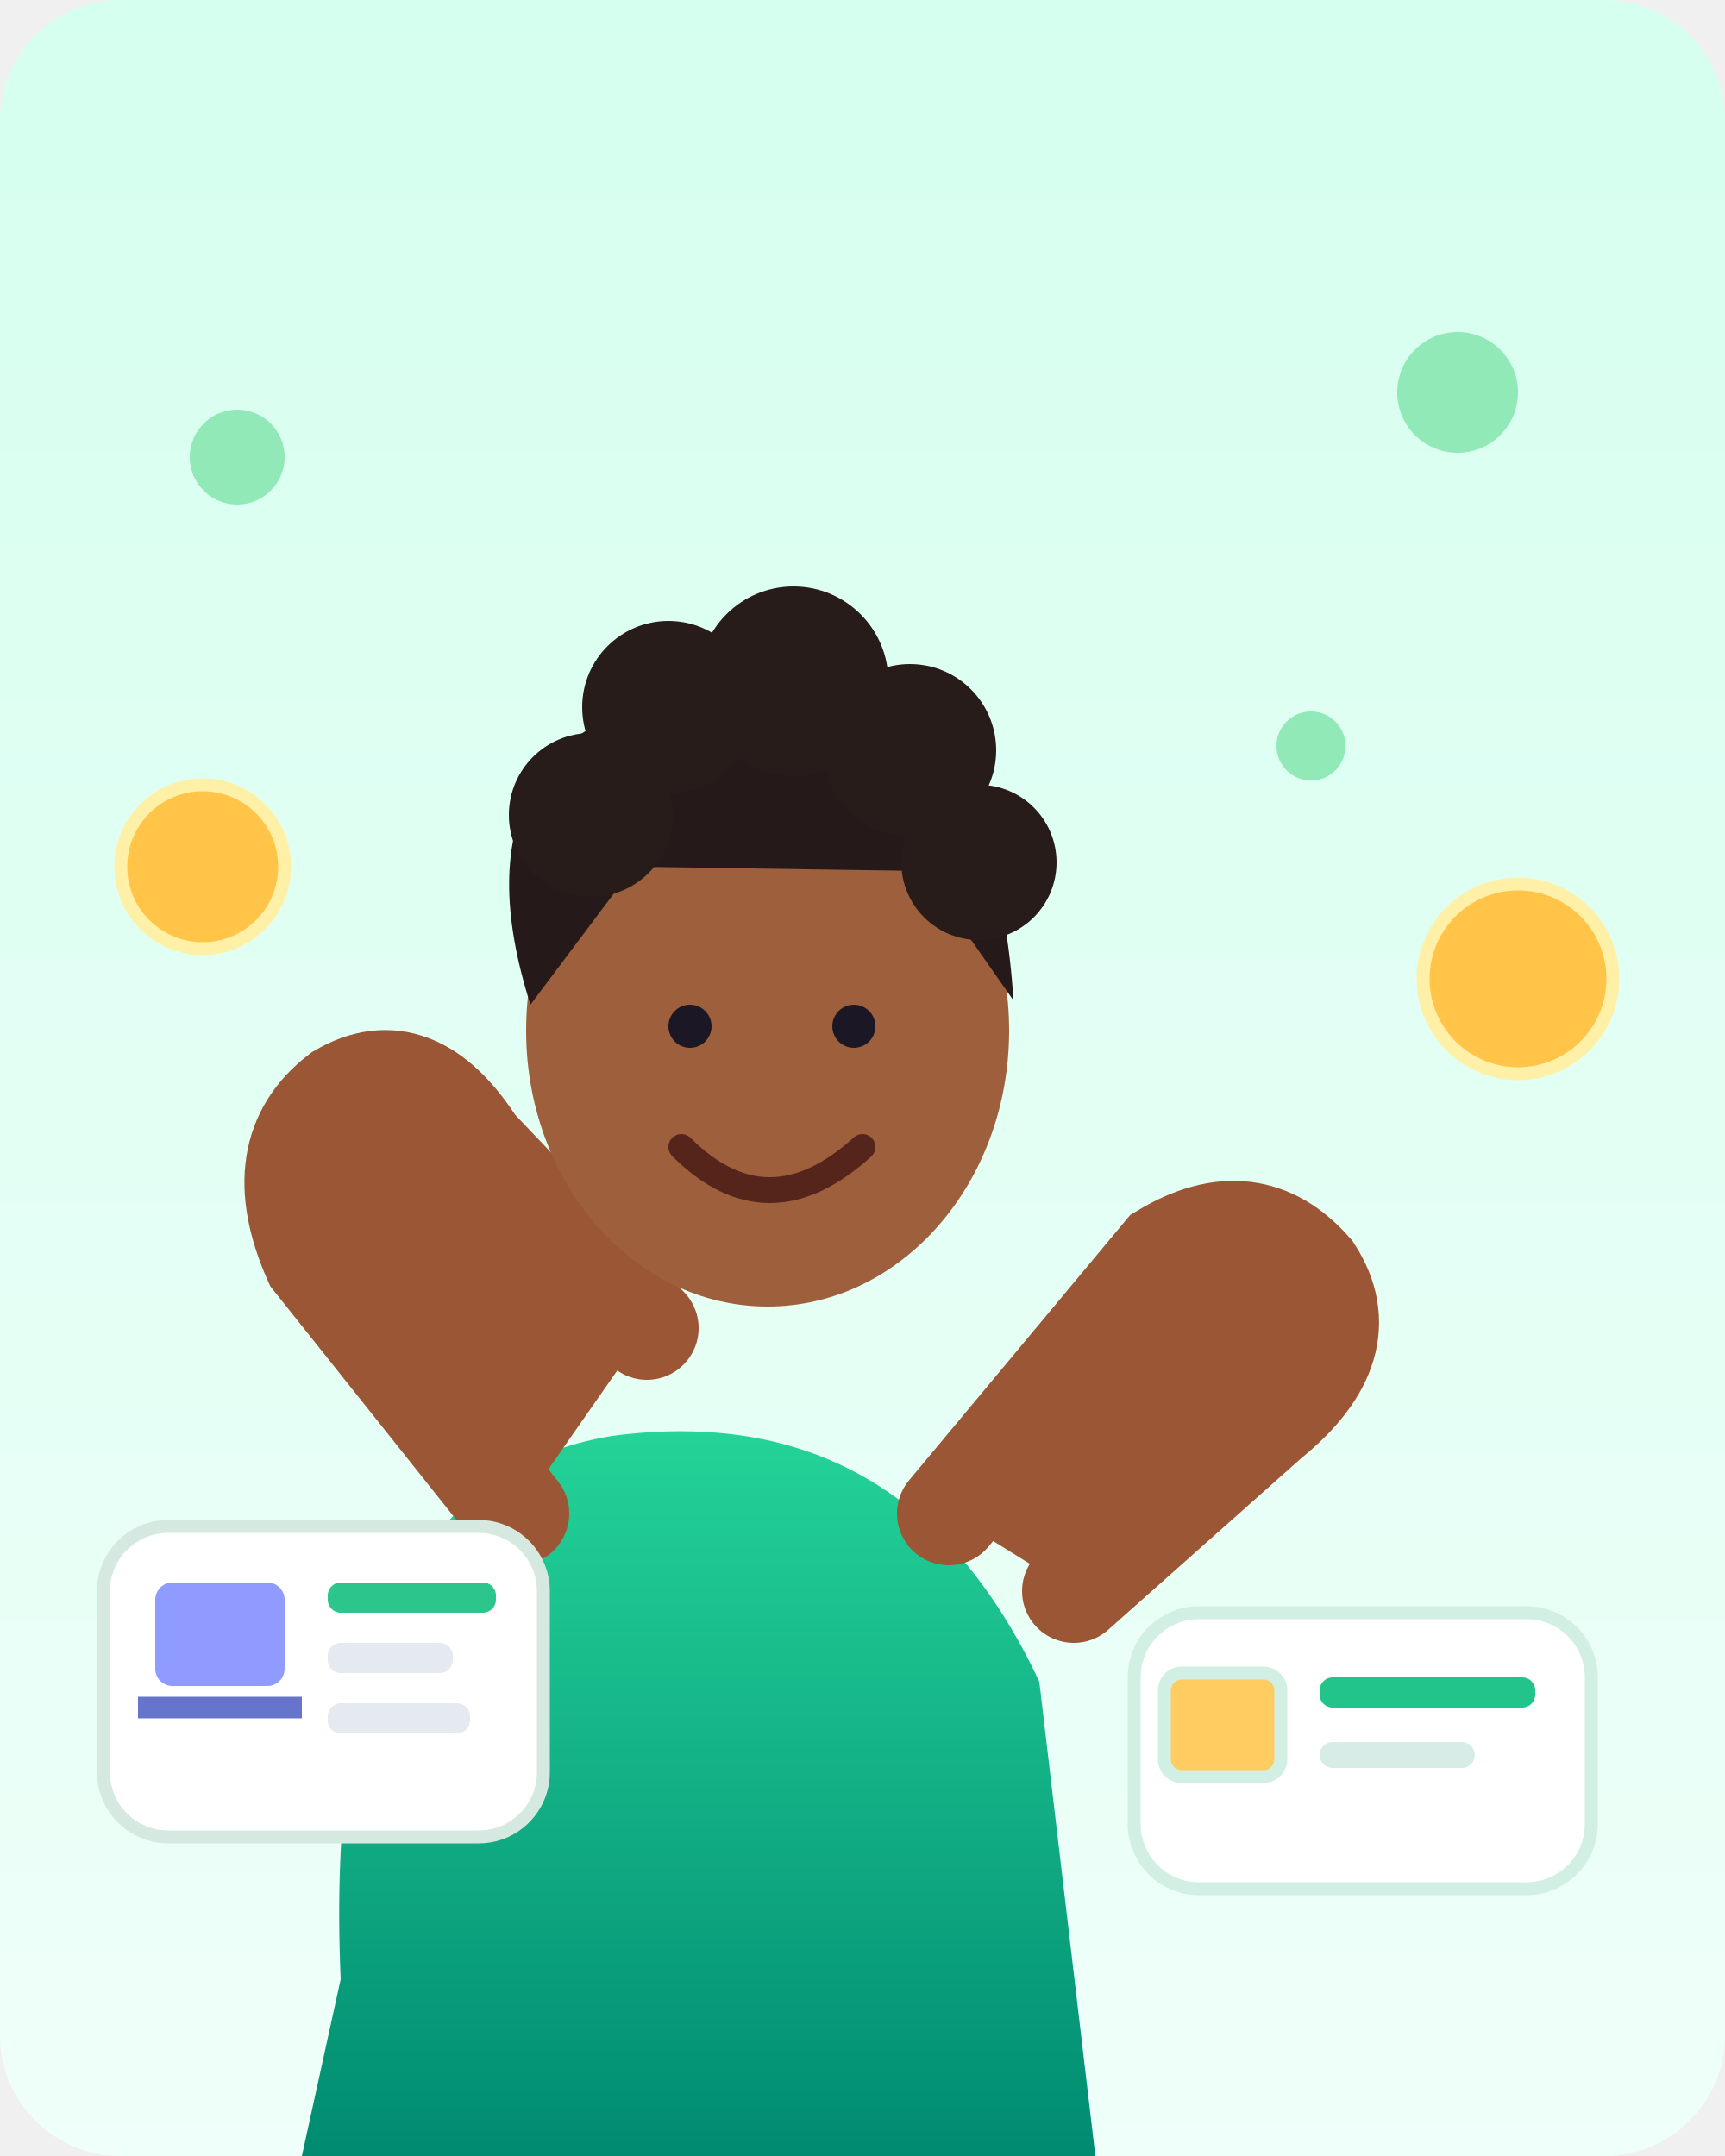
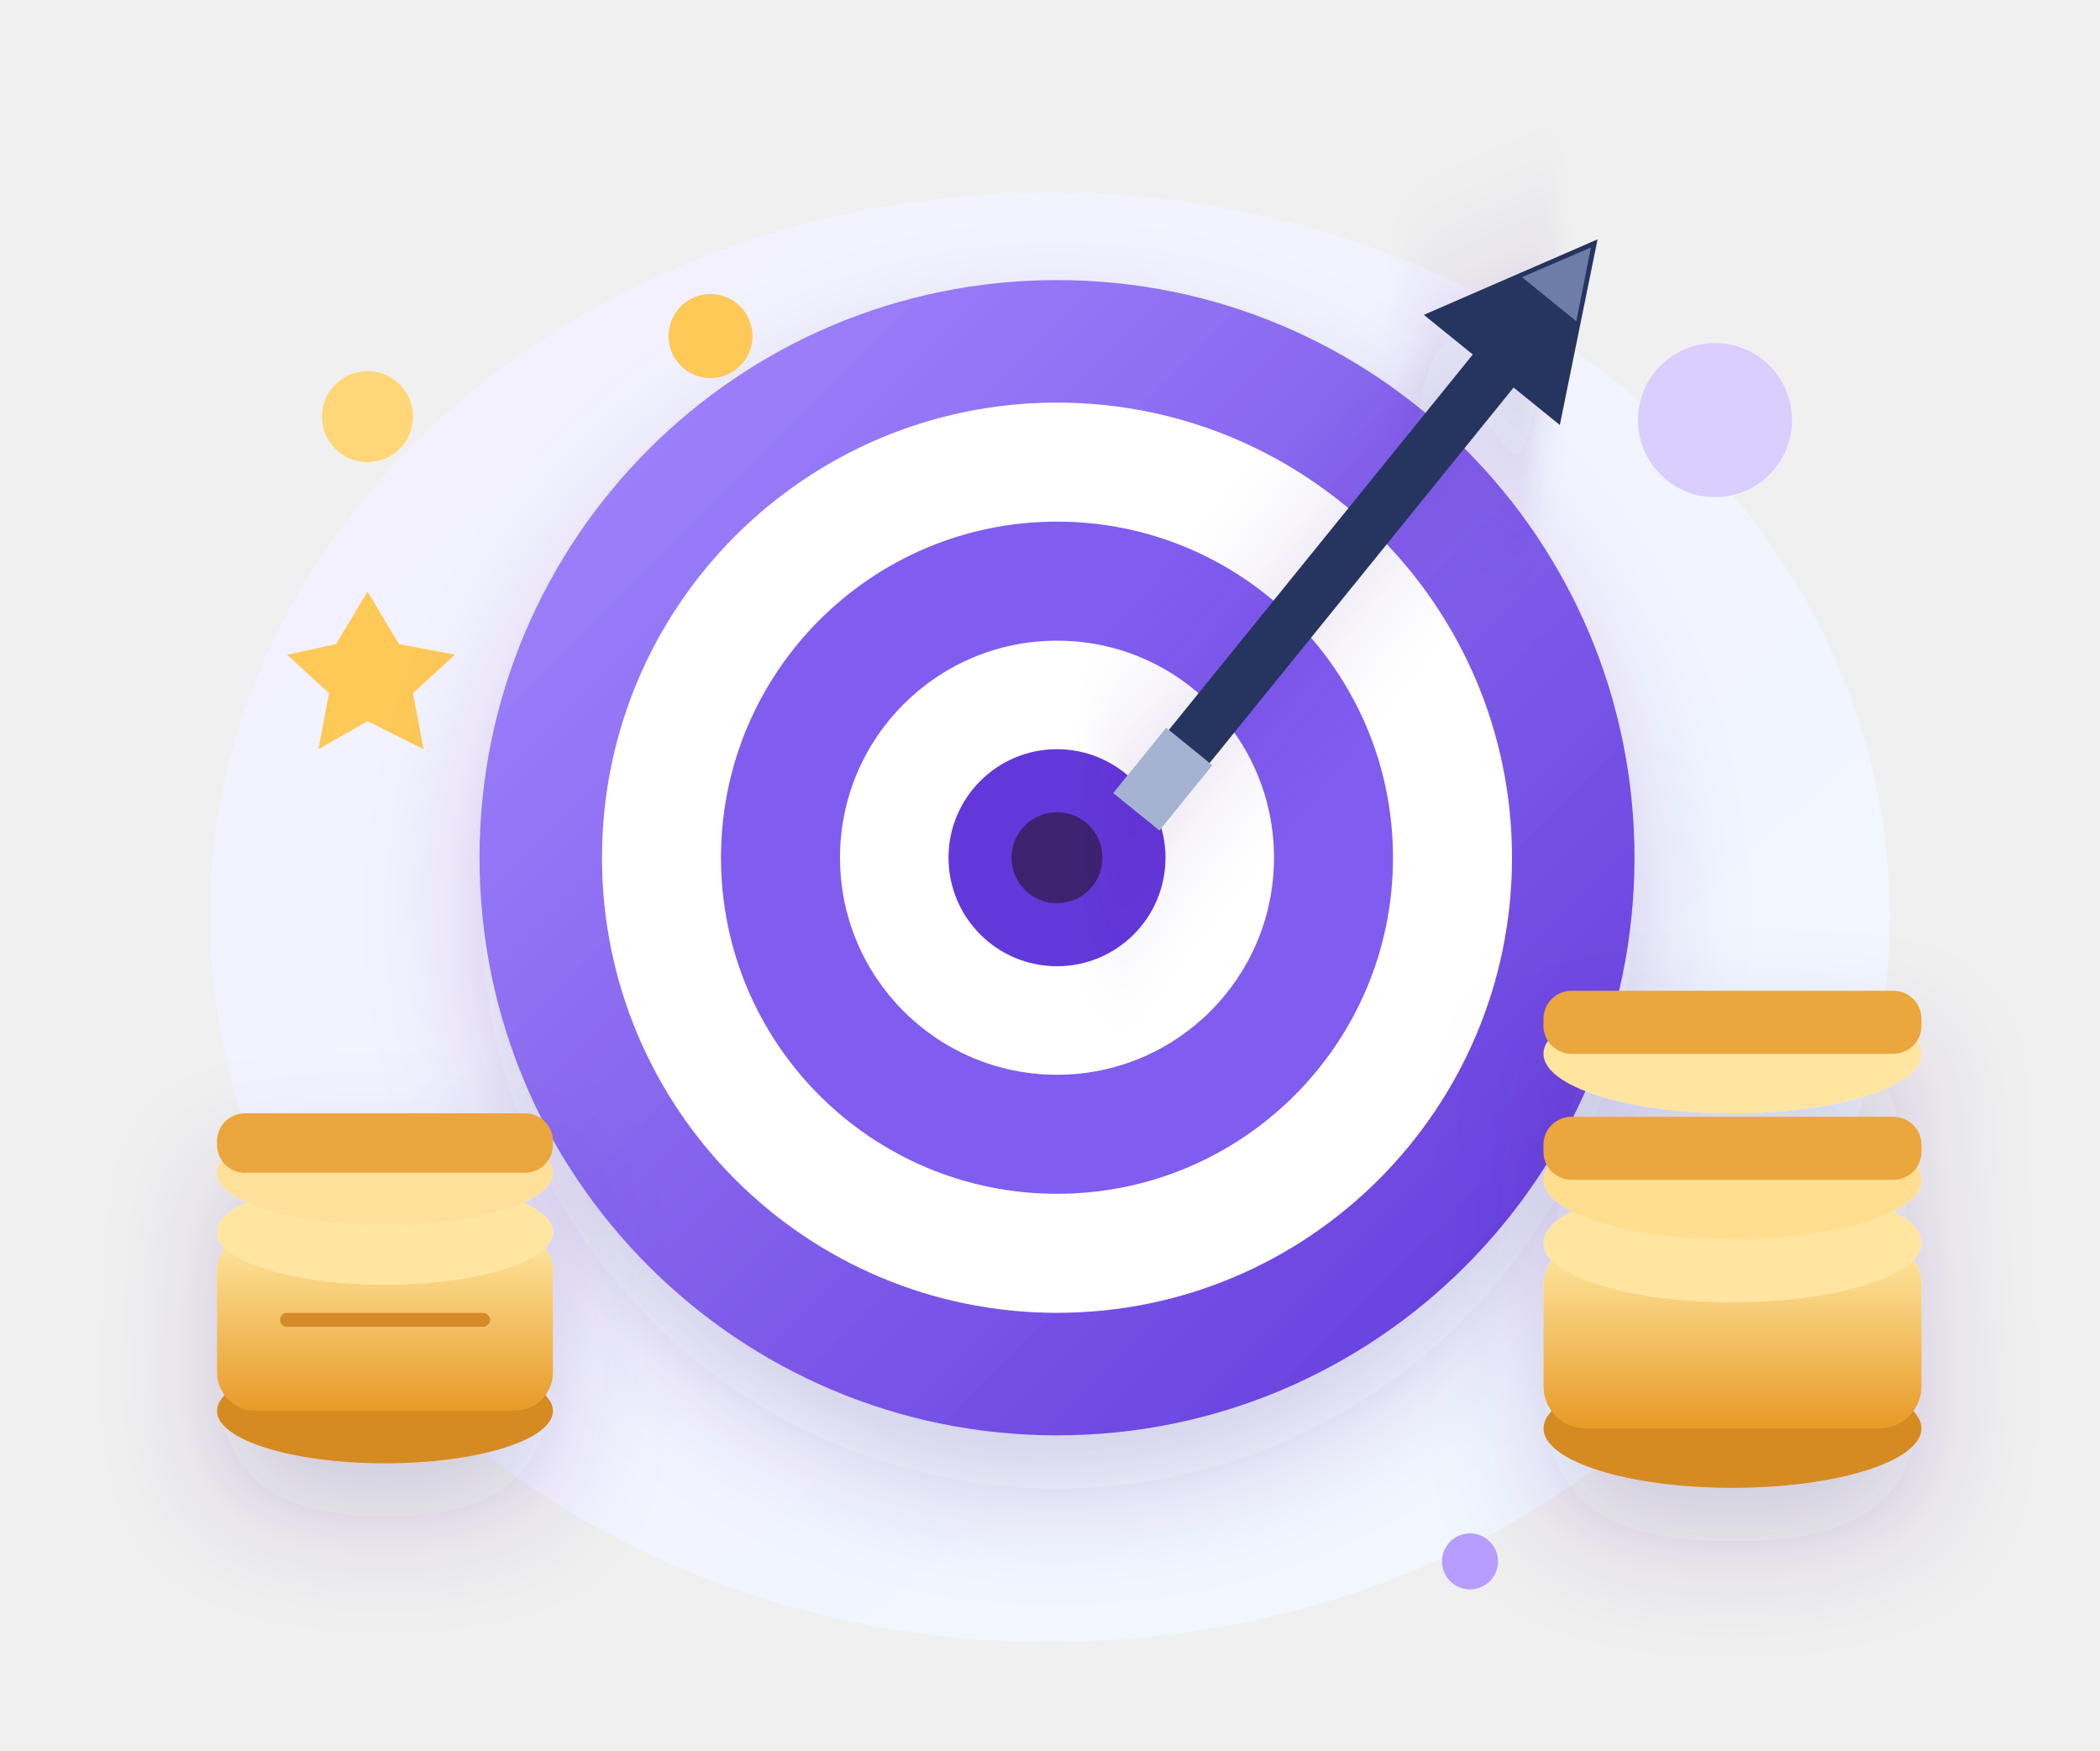
- <svg xmlns="http://www.w3.org/2000/svg" viewBox="0 0 400 500" role="img" aria-label="Happy student celebrating savings goals">
+ <svg xmlns="http://www.w3.org/2000/svg" viewBox="0 0 600 500" role="img" aria-label="A savings target with a clear bullseye and gold coin stacks">
  <defs>
-     <linearGradient id="bg" x2="0" y2="1">
-       <stop stop-color="#d5ffef" />
-       <stop offset="1" stop-color="#effff9" />
+     <linearGradient id="bg" x1="0" y1="0" x2="1" y2="1">
+       <stop stop-color="#F4F0FF" />
+       <stop offset="1" stop-color="#F0F8FF" />
    </linearGradient>
-     <linearGradient id="hood" x2="0" y2="1">
-       <stop stop-color="#24d398" />
-       <stop offset="1" stop-color="#008b71" />
+     <linearGradient id="purple" x1="0" y1="0" x2="1" y2="1">
+       <stop stop-color="#A58BFF" />
+       <stop offset="1" stop-color="#6037DA" />
    </linearGradient>
+     <linearGradient id="gold" x1="0" y1="0" x2="0" y2="1">
+       <stop stop-color="#FFE9A3" />
+       <stop offset="1" stop-color="#E89A28" />
+     </linearGradient>
+     <filter id="shadow" x="-30%" y="-30%" width="160%" height="170%">
+       <feDropShadow dx="0" dy="16" stdDeviation="16" flood-color="#4D318F" flood-opacity=".18" />
+     </filter>
  </defs>
-   <rect width="400" height="500" rx="28" fill="url(#bg)" />
-   <g fill="#91e9b8">
-     <circle cx="55" cy="106" r="11" />
-     <circle cx="338" cy="91" r="14" />
-     <circle cx="304" cy="173" r="8" />
+   <ellipse cx="300" cy="262" rx="240" ry="207" fill="url(#bg)" />
+   <circle cx="105" cy="119" r="13" fill="#FFD778" />
+   <circle cx="490" cy="120" r="22" fill="#D9CEFF" />
+   <path d="M96 184l9-15 9 15 16 3-12 11 3 16-16-8-14 8 3-16-12-11z" fill="#FFC958" />
+   <g filter="url(#shadow)">
+     <circle cx="302" cy="245" r="165" fill="url(#purple)" />
+     <circle cx="302" cy="245" r="130" fill="#FFFFFF" />
+     <circle cx="302" cy="245" r="96" fill="#805BEF" />
+     <circle cx="302" cy="245" r="62" fill="#FFFFFF" />
+     <circle cx="302" cy="245" r="31" fill="#6338DA" />
+     <circle cx="302" cy="245" r="13" fill="#3E236F" />
  </g>
-   <g fill="#ffc448" stroke="#fff0a8" stroke-width="3">
-     <circle cx="47" cy="201" r="19" />
-     <circle cx="352" cy="227" r="22" />
+   <g filter="url(#shadow)" transform="rotate(39 386 149)">
+     <path d="M383 70h15v163h-15z" fill="#25345F" />
+     <path d="M390 42l-25 48h50z" fill="#25345F" />
+     <path d="M390 45l-10 19h20z" fill="#6D7CA9" />
+     <path d="M382 228h17v24h-17z" fill="#A6B2D2" />
  </g>
-   <path d="M79 459Q74 344 142 333Q210 324 241 390L254 500H70Z" fill="url(#hood)" />
-   <path d="M120 351L73 292Q62 267 79 254Q96 244 110 266L150 308" fill="#9b5735" stroke="#9b5735" stroke-width="24" stroke-linecap="round" />
-   <path d="M220 351L270 291Q290 279 304 295Q315 312 294 329L249 369" fill="#9b5735" stroke="#9b5735" stroke-width="24" stroke-linecap="round" />
-   <ellipse cx="178" cy="239" rx="56" ry="64" fill="#9e603c" />
-   <path d="M123 233Q103 170 164 159Q230 151 235 232L214 202L147 201Z" fill="#251a19" />
-   <g fill="#281c1b">
-     <circle cx="137" cy="189" r="19" />
-     <circle cx="155" cy="164" r="20" />
-     <circle cx="184" cy="158" r="22" />
-     <circle cx="211" cy="174" r="20" />
-     <circle cx="227" cy="200" r="18" />
+   <g filter="url(#shadow)">
+     <ellipse cx="110" cy="403" rx="48" ry="15" fill="#D68B22" />
+     <rect x="62" y="352" width="96" height="51" rx="11" fill="url(#gold)" />
+     <ellipse cx="110" cy="352" rx="48" ry="15" fill="#FFE5A0" />
+     <path d="M82 377h56" stroke="#D58B2B" stroke-width="4" stroke-linecap="round" />
+     <ellipse cx="110" cy="335" rx="48" ry="15" fill="#FFE09A" />
+     <rect x="62" y="318" width="96" height="17" rx="8" fill="#EBA63E" />
+     <ellipse cx="495" cy="408" rx="54" ry="17" fill="#D68B22" />
+     <rect x="441" y="355" width="108" height="53" rx="12" fill="url(#gold)" />
+     <ellipse cx="495" cy="355" rx="54" ry="17" fill="#FFE5A0" />
+     <ellipse cx="495" cy="337" rx="54" ry="17" fill="#FFDF8F" />
+     <rect x="441" y="319" width="108" height="18" rx="8" fill="#EBA63E" />
+     <ellipse cx="495" cy="301" rx="54" ry="17" fill="#FFE5A0" />
+     <rect x="441" y="283" width="108" height="18" rx="8" fill="#EBA63E" />
  </g>
-   <circle cx="160" cy="238" r="5" fill="#1b1724" />
-   <circle cx="198" cy="238" r="5" fill="#1b1724" />
-   <path d="M158 266q20 20 42 0" fill="none" stroke="#55251c" stroke-width="6" stroke-linecap="round" />
-   <g transform="translate(24 354)">
-     <rect width="102" height="72" rx="15" fill="#fff" stroke="#d6e9e1" stroke-width="3" />
-     <rect x="12" y="13" width="30" height="24" rx="4" fill="#8f9bff" />
-     <path d="M8 42h38" stroke="#6675cb" stroke-width="5" />
-     <rect x="52" y="13" width="39" height="7" rx="3" fill="#2cc68d" />
-     <rect x="52" y="27" width="29" height="7" rx="3" fill="#e4eaf0" />
-     <rect x="52" y="41" width="33" height="7" rx="3" fill="#e4eaf0" />
-   </g>
-   <g fill="#fff" stroke="#d1efe3" stroke-width="3">
-     <rect x="263" y="374" width="106" height="64" rx="15" />
-     <rect x="270" y="388" width="27" height="24" rx="4" fill="#ffcc62" />
-     <rect x="306" y="389" width="50" height="7" rx="3" fill="#22c48b" stroke="none" />
-     <rect x="306" y="404" width="36" height="6" rx="3" fill="#d7ece6" stroke="none" />
-   </g>
+   <circle cx="203" cy="96" r="12" fill="#FFC958" />
+   <circle cx="420" cy="446" r="8" fill="#B69DFF" />
</svg>
